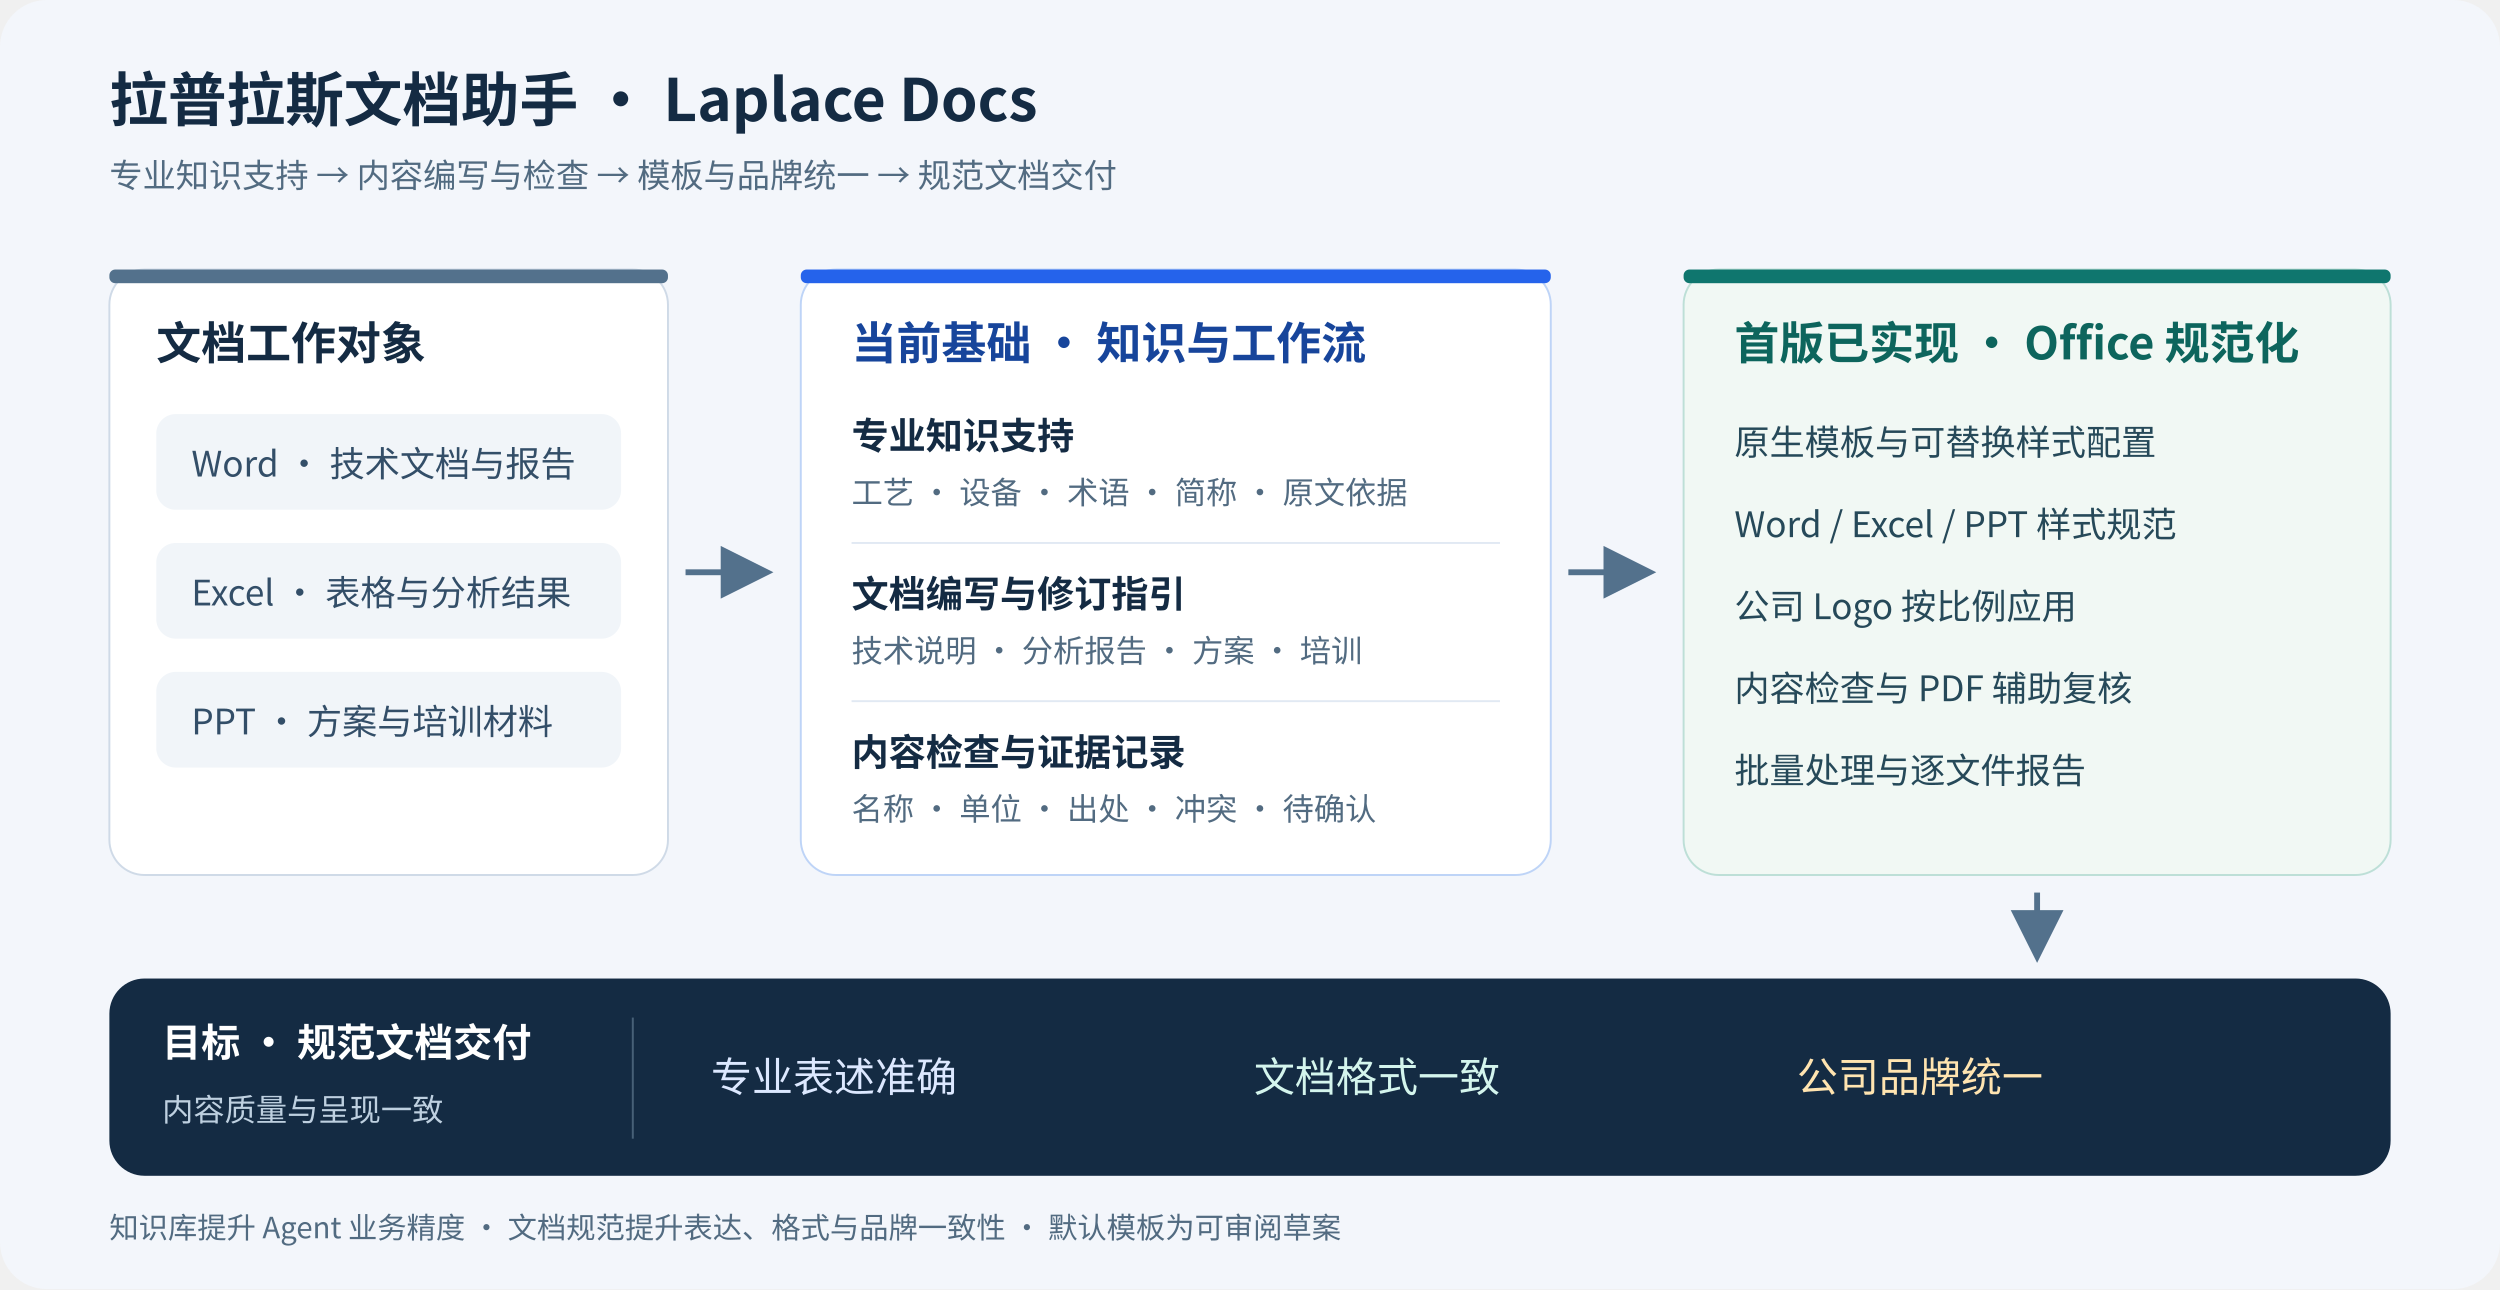
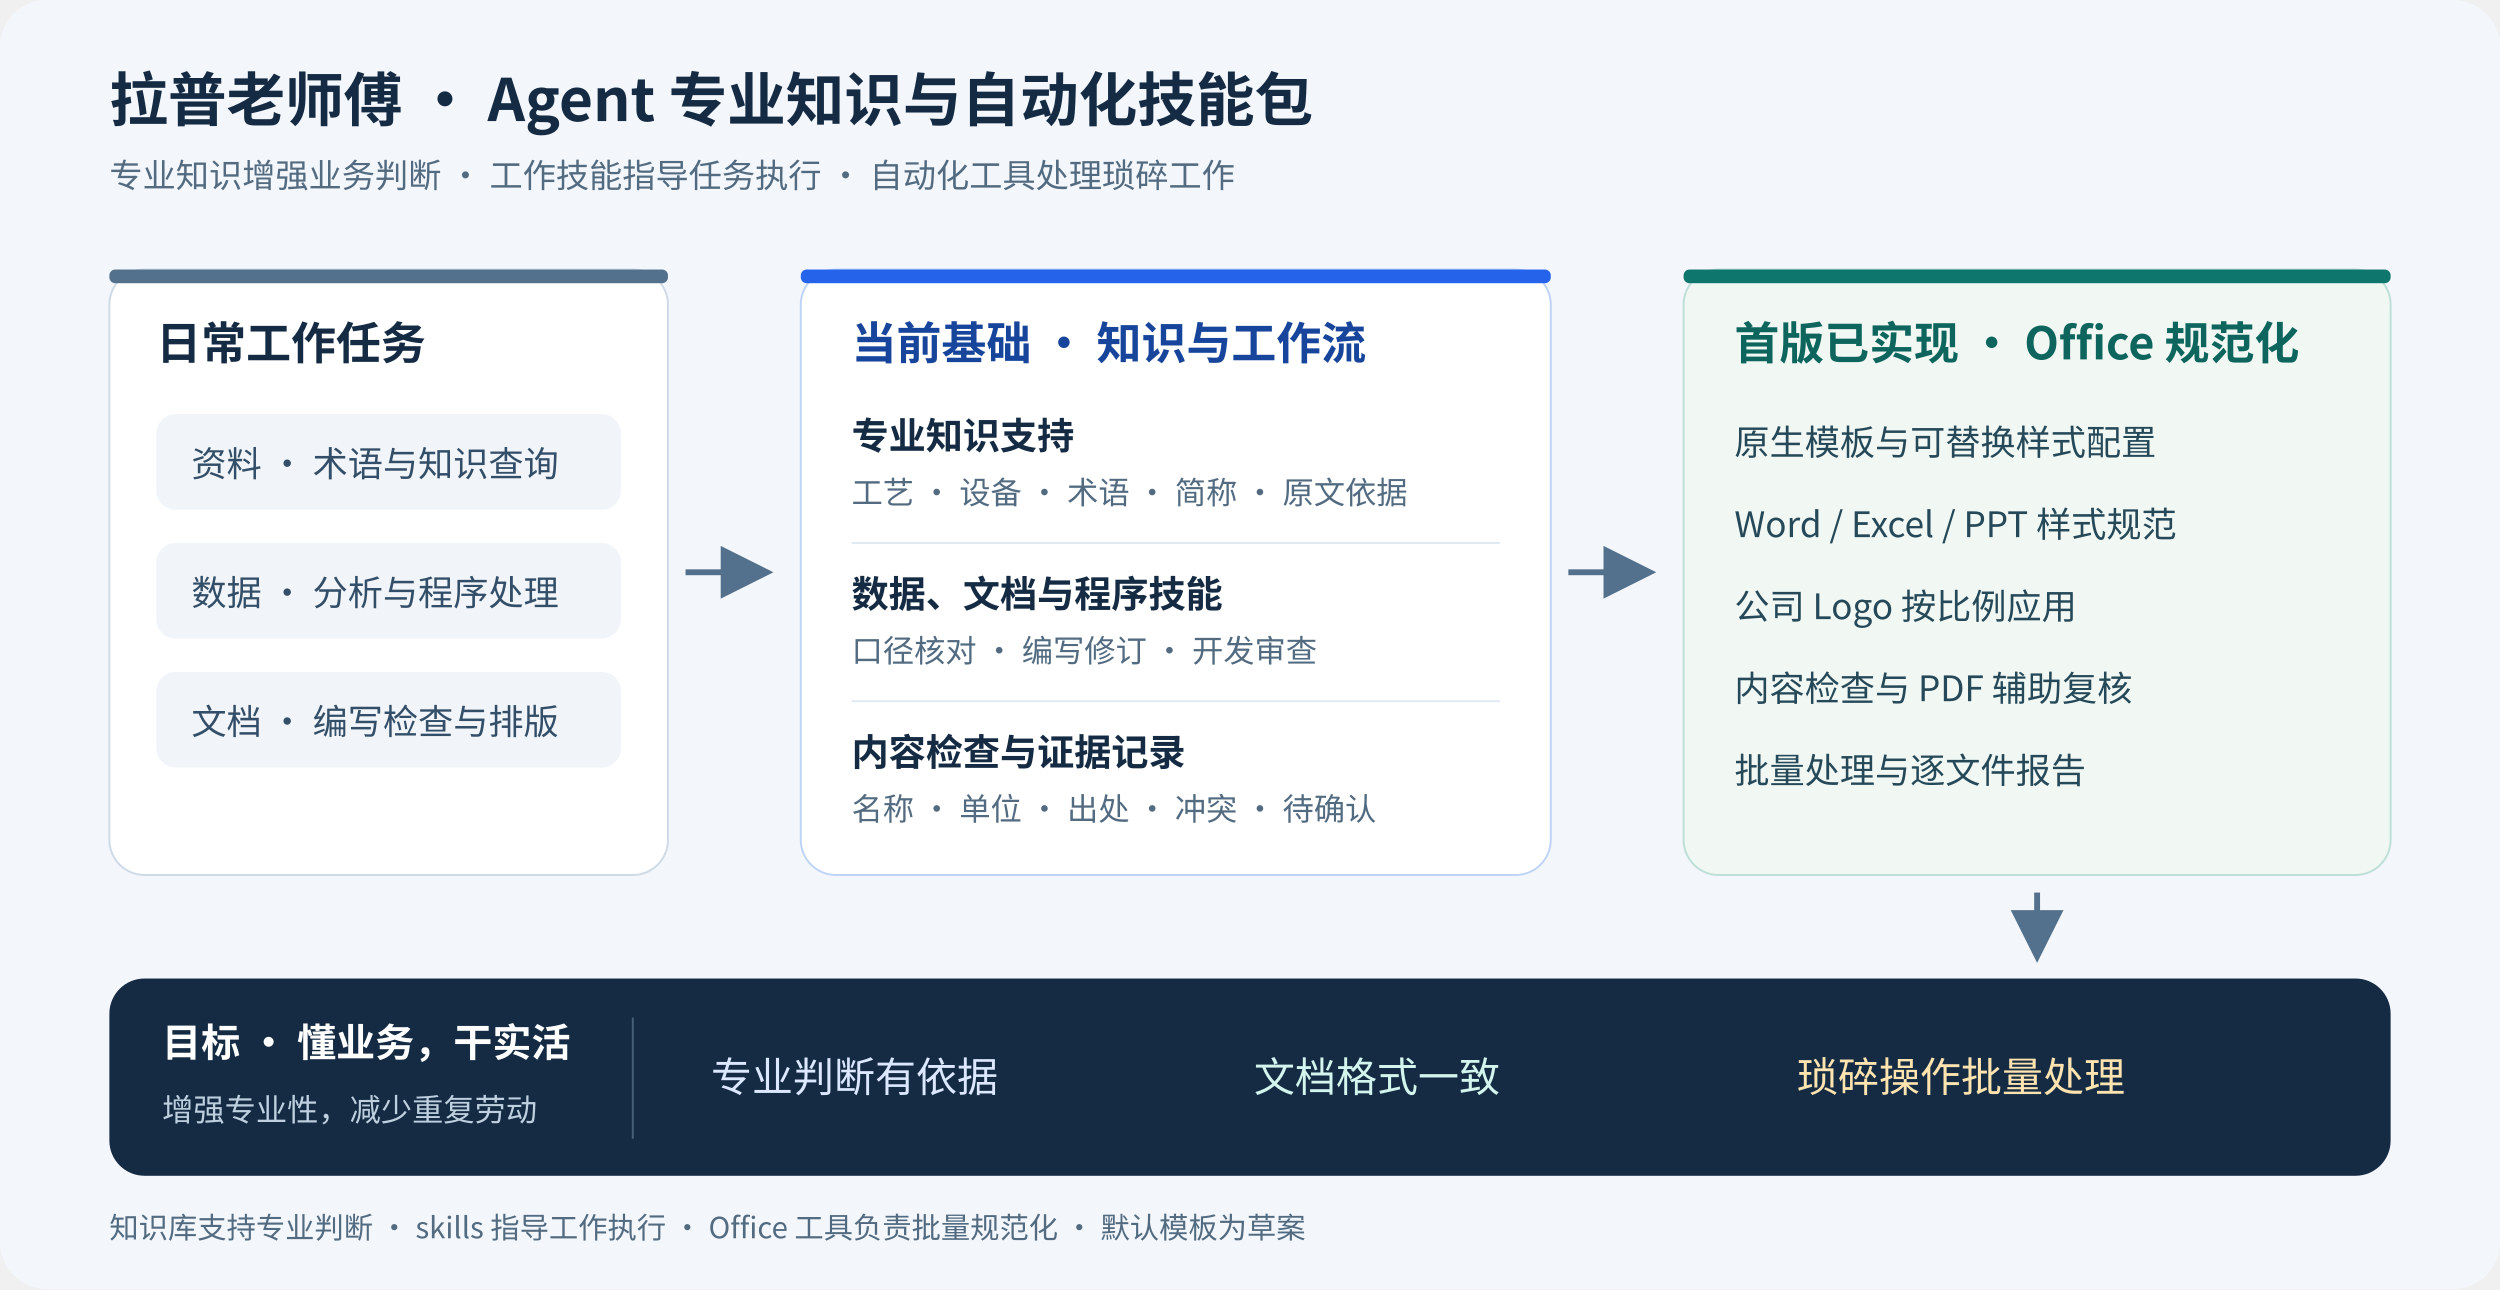
<svg xmlns="http://www.w3.org/2000/svg" width="1280" height="660" viewBox="0 0 1280 660" role="img" aria-labelledby="title desc">
  <defs>
    <marker id="arrow" markerWidth="9" markerHeight="9" refX="7" refY="4.5" orient="auto">
      <path d="M0 0L9 4.5L0 9Z" fill="#53718c" />
    </marker>
  </defs>
  <rect width="1280" height="660" rx="24" fill="#f3f6fb" />
  <g font-family="Microsoft YaHei, Noto Sans CJK SC, Arial, sans-serif">
-     <text x="56" y="62" font-size="30" font-weight="700" fill="#142b43">拉普拉斯文档助手 · Laplace Docs</text>
-     <text x="56" y="96" font-size="17" fill="#526b81">专业知识支持 → 内容编写与检查 → 模板与品牌统一 → 规范文档交付</text>
+     <text x="56" y="62" font-size="30" font-weight="700" fill="#142b43">拉普老师傅 · Agent 专业知识与自动化技能包</text>
+     <text x="56" y="96" font-size="17" fill="#526b81">专业知识增强业务判断 · 工作技能指导任务执行 · 自动化工具处理琐碎工作</text>
    <rect x="56" y="138" width="286" height="310" rx="18" fill="#fff" stroke="#cfdae7" />
    <rect x="56" y="138" width="286" height="7" rx="3" fill="#53718c" />
-     <text x="80" y="184" font-size="23" font-weight="700" fill="#142b43">文档工作对象</text>
+     <text x="80" y="184" font-size="23" font-weight="700" fill="#142b43">日常工作任务</text>
    <rect x="80" y="212" width="238" height="49" rx="10" fill="#f1f5f9" />
-     <text x="98" y="244" font-size="18" fill="#334e68">Word · 技术文档与报告</text>
+     <text x="98" y="244" font-size="18" fill="#334e68">资料 · 术语与知识查询</text>
    <rect x="80" y="278" width="238" height="49" rx="10" fill="#f1f5f9" />
-     <text x="98" y="310" font-size="18" fill="#334e68">Excel · 表格与分析结果</text>
+     <text x="98" y="310" font-size="18" fill="#334e68">数据 · 分析与程序处理</text>
    <rect x="80" y="344" width="238" height="49" rx="10" fill="#f1f5f9" />
-     <text x="98" y="376" font-size="18" fill="#334e68">PPT · 方案与培训材料</text>
+     <text x="98" y="376" font-size="18" fill="#334e68">文档 · 编写检查与排版</text>
    <path d="M351 293H390" fill="none" stroke="#53718c" stroke-width="3" marker-end="url(#arrow)" />
    <rect x="410" y="138" width="384" height="310" rx="18" fill="#fff" stroke="#bed4f7" />
    <rect x="410" y="138" width="384" height="7" rx="3" fill="#2563eb" />
    <text x="436" y="184" font-size="23" font-weight="700" fill="#17459b">当前基础 · 知识与工作流</text>
    <text x="436" y="230" font-size="19" font-weight="600" fill="#142b43">专业知识支持</text>
    <text x="436" y="258" font-size="16" fill="#526b81">工艺 · 设备 · 术语 · 简称 · 原文依据</text>
    <line x1="436" y1="278" x2="768" y2="278" stroke="#e1e9f3" />
-     <text x="436" y="311" font-size="19" font-weight="600" fill="#142b43">文档编写与修订指引</text>
-     <text x="436" y="339" font-size="16" fill="#526b81">技术说明 · 分析报告 · 方案 · 培训</text>
+     <text x="436" y="311" font-size="19" font-weight="600" fill="#142b43">数据、文档与程序技能</text>
+     <text x="436" y="339" font-size="16" fill="#526b81">口径核对 · 编写修订 · 开发审查</text>
    <line x1="436" y1="359" x2="768" y2="359" stroke="#e1e9f3" />
    <text x="436" y="392" font-size="19" font-weight="600" fill="#142b43">内容检查与证据记录</text>
    <text x="436" y="420" font-size="16" fill="#526b81">名称 · 单位 · 出处 · 冲突 · 待确认</text>
    <path d="M803 293H842" fill="none" stroke="#53718c" stroke-width="3" marker-end="url(#arrow)" />
    <rect x="862" y="138" width="362" height="310" rx="18" fill="#f1f8f4" stroke="#bddfd7" />
    <rect x="862" y="138" width="362" height="7" rx="3" fill="#0f766e" />
    <text x="888" y="184" font-size="23" font-weight="700" fill="#0d655d">首版已实现 · Office 规范化</text>
    <g font-size="18" fill="#264959">
      <text x="888" y="233">原生模板与可替换样式配置</text>
      <text x="888" y="275">Word / Excel / PPT 样式规范</text>
      <text x="888" y="317">公司 Logo 按比例应用</text>
      <text x="888" y="359">内容检查与 PDF 辅助复核</text>
      <text x="888" y="401">批量处理与逐文件报告</text>
    </g>
    <path d="M1043 457V487" fill="none" stroke="#53718c" stroke-width="3" marker-end="url(#arrow)" />
    <rect x="56" y="501" width="1168" height="101" rx="18" fill="#142b43" />
-     <text x="83" y="541" font-size="20" font-weight="700" fill="#fff">目标 · 规范文档交付</text>
-     <text x="83" y="574" font-size="16" fill="#bed0e0">内容质量与呈现一致</text>
+     <text x="83" y="541" font-size="20" font-weight="700" fill="#fff">目标 · 懂业务，干实活</text>
+     <text x="83" y="574" font-size="16" fill="#bed0e0">增强专业性，减少重复劳动</text>
    <line x1="324" y1="521" x2="324" y2="583" stroke="#476077" />
-     <text x="364" y="559" font-size="21" fill="#dce8ff">专业表述准确</text>
+     <text x="364" y="559" font-size="21" fill="#dce8ff">专业判断有依据</text>
    <text x="642" y="559" font-size="21" fill="#d4f5ed">文档格式一致</text>
-     <text x="920" y="559" font-size="21" fill="#ffe4b0">公司品牌统一</text>
-     <text x="56" y="634" font-size="15" fill="#526b81">知识库提升 Agent 业务精度  ·  文档规范提升表达、格式与品牌一致性  ·  默认模板为可审阅草案</text>
+     <text x="920" y="559" font-size="21" fill="#ffe4b0">琐碎操作批量处理</text>
+     <text x="56" y="634" font-size="15" fill="#526b81">知识库支持专业判断 · skills 指导工作执行 · Office 工具负责批量规范化 · 默认模板为草案</text>
  </g>
</svg>
